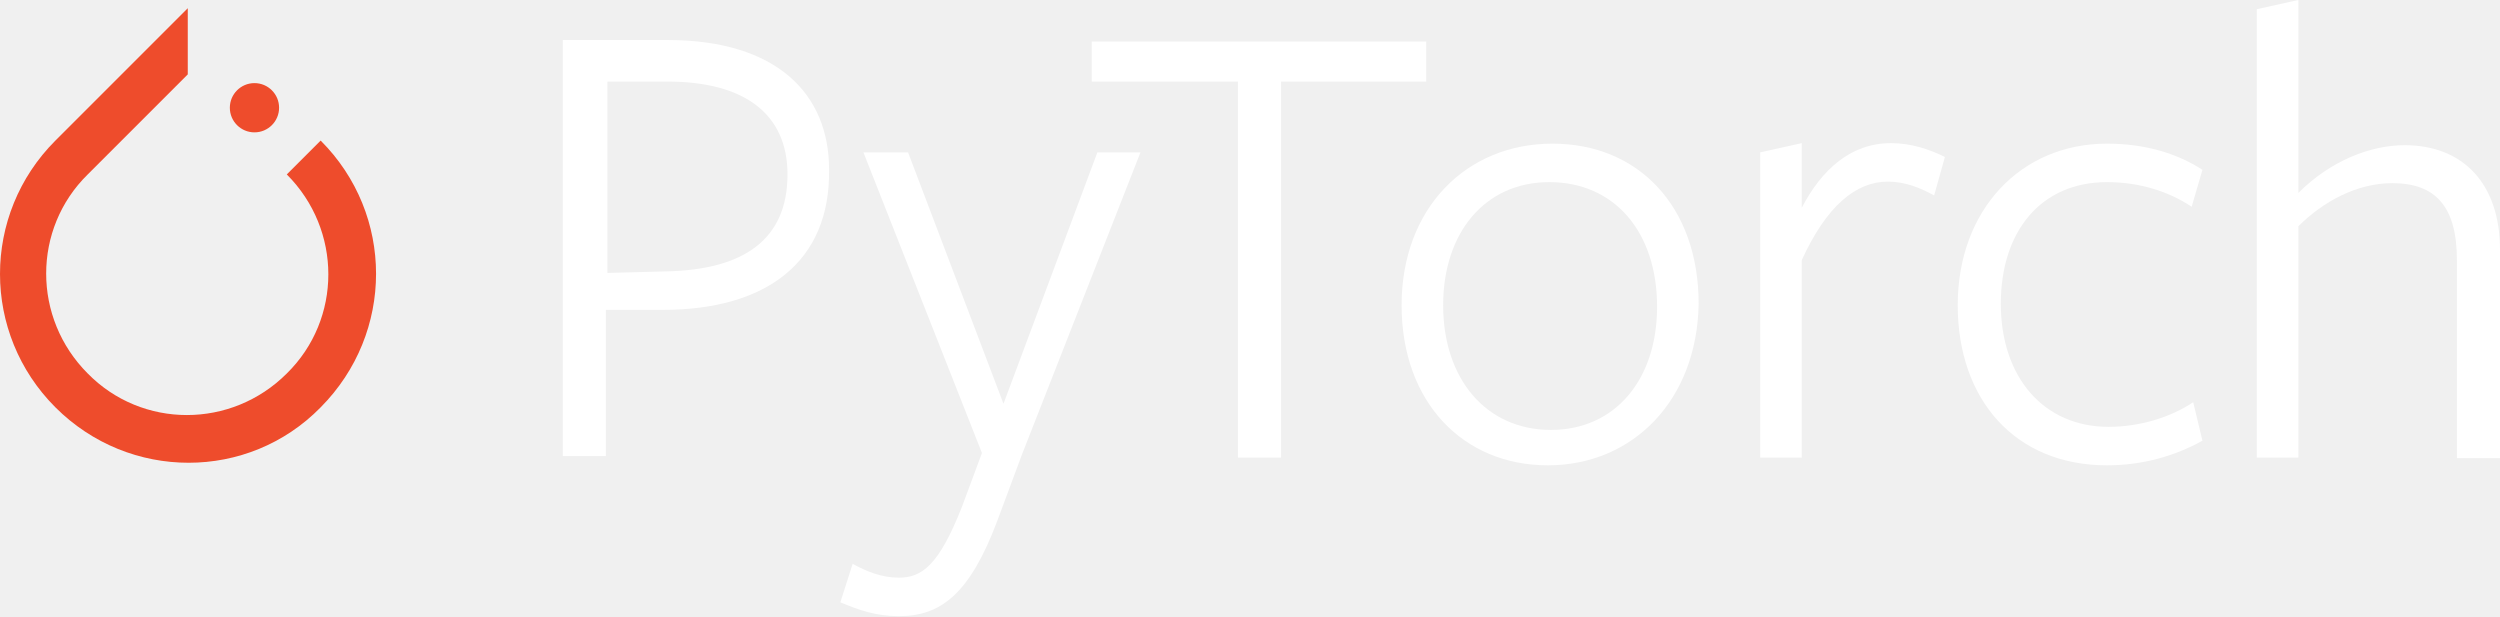
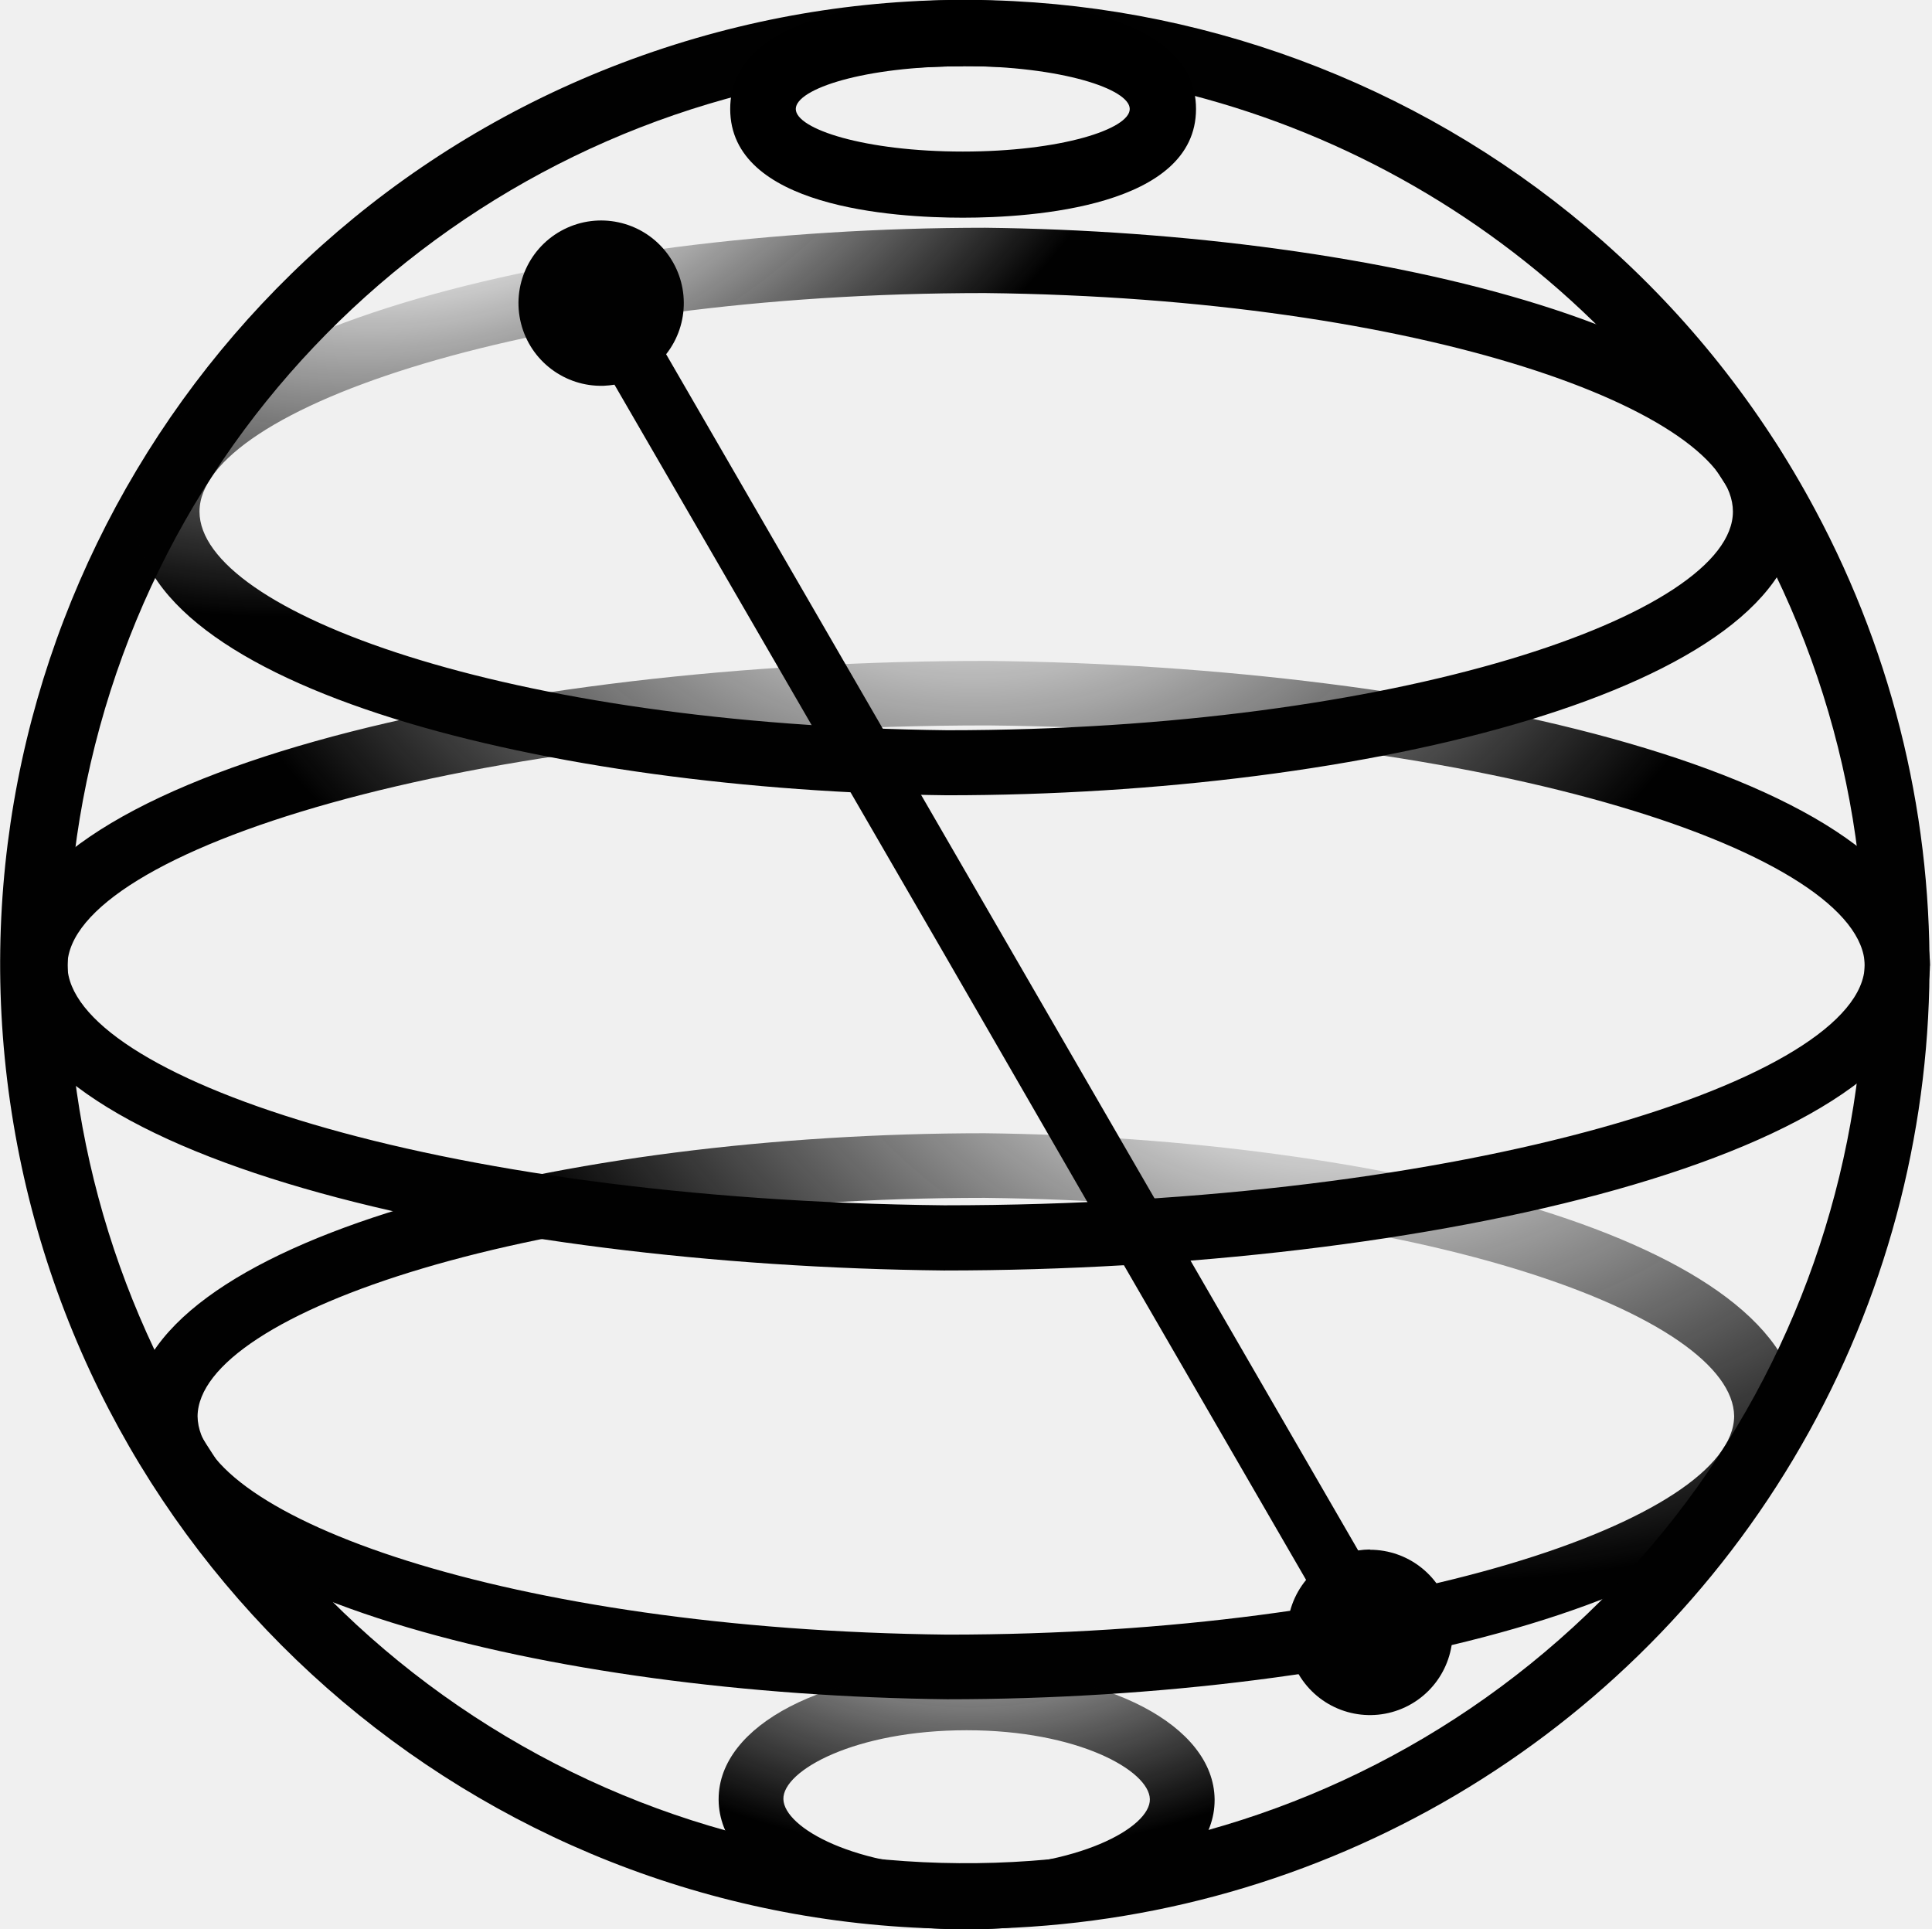
- <svg xmlns="http://www.w3.org/2000/svg" version="1.1" id="Layer_1" x="0px" y="0px" viewBox="0.6 539.9 487.3 120.2" enable-background="new 0.6 539.9 487.3 120.2" xml:space="preserve">
-   <g>
-     <path fill="#EE4C2C" d="M63.1,567.3l-6.6,6.6c10.8,10.8,10.8,28.2,0,38.8c-10.8,10.8-28.2,10.8-38.8,0c-10.8-10.8-10.8-28.2,0-38.8   l0,0l17.1-17.1l2.4-2.4l0,0v-12.9l-25.8,25.8c-14.4,14.4-14.4,37.6,0,52s37.6,14.4,51.7,0C77.5,604.8,77.5,581.7,63.1,567.3z" />
-     <circle fill="#EE4C2C" cx="50.2" cy="560.9" r="4.8" />
-   </g>
-   <g>
-     <g>
-       <path fill="#FFFFFF" d="M129.8,600.3h-11.1v28.5h-8.4v-81.1c0,0,19.2,0,20.4,0c21.3,0,31.5,10.5,31.5,25.2    C162.5,591,149.9,600.3,129.8,600.3z M130.7,555.8c-0.9,0-11.7,0-11.7,0v37.3l11.4-0.3c15.3-0.3,23.7-6.3,23.7-18.9    C154.1,562.1,145.7,555.8,130.7,555.8z" />
-       <path fill="#FFFFFF" d="M199.8,628.5l-4.8,12.9c-5.4,14.4-11.1,18.6-19.2,18.6c-4.5,0-7.8-1.2-11.4-2.7l2.4-7.5    c2.7,1.5,5.7,2.7,9,2.7c4.5,0,7.8-2.4,12.3-13.8l3.9-10.5l-23.1-58.6h8.7l18.6,49l18.3-49h8.4L199.8,628.5z" />
-       <path fill="#FFFFFF" d="M250.3,555.8v73.3h-8.4v-73.3h-28.5V548h65.2v7.8C278.5,555.8,250.3,555.8,250.3,555.8z" />
-       <path fill="#FFFFFF" d="M302.3,630.6c-16.5,0-28.5-12.3-28.5-31.2c0-18.9,12.6-31.5,29.4-31.5s28.5,12.3,28.5,31.2    C331.4,618,318.8,630.6,302.3,630.6z M302.6,575.4c-12.6,0-20.7,9.9-20.7,24c0,14.4,8.4,24.3,21,24.3s20.7-9.9,20.7-24    C323.6,585,315.2,575.4,302.6,575.4z" />
-       <path fill="#FFFFFF" d="M351.8,629.1h-8.1v-59.5l8.1-1.8v12.6c3.9-7.5,9.6-12.6,17.4-12.6c3.9,0,7.5,1.2,10.5,2.7l-2.1,7.5    c-2.7-1.5-5.7-2.7-9-2.7c-6.3,0-12,4.8-16.8,15.3V629.1L351.8,629.1z" />
-       <path fill="#FFFFFF" d="M411.3,630.6c-18,0-29.1-12.9-29.1-31.2c0-18.6,12.3-31.5,29.1-31.5c7.2,0,13.5,1.8,18.6,5.1l-2.1,7.2    c-4.5-3-10.2-4.8-16.5-4.8c-12.9,0-20.7,9.6-20.7,23.7c0,14.4,8.4,24,21,24c6,0,12-1.8,16.5-4.8l1.8,7.5    C424.5,628.8,418.2,630.6,411.3,630.6z" />
-       <path fill="#FFFFFF" d="M479.5,629.1v-38.5c0-10.5-4.2-15-12.6-15c-6.9,0-13.5,3.6-18.3,8.4v45.1h-8.1v-87.4l8.1-1.8    c0,0,0,37.3,0,37.6c6.3-6.3,14.1-9.3,20.7-9.3c11.4,0,18.6,7.5,18.6,20.4v40.6H479.5z" />
-     </g>
-   </g>
+ <svg xmlns="http://www.w3.org/2000/svg" id="Layer_1" data-name="Layer 1" viewBox="0 0 140.23 139.99">
+   <defs>
+     <style>.cls-1{fill:url(#radial-gradient);}.cls-2{fill:#010101;}.cls-3{fill:url(#radial-gradient-2);}.cls-4{fill:url(#radial-gradient-3);}.cls-5{fill:url(#radial-gradient-4);}.cls-6{fill:url(#radial-gradient-5);}</style>
+     <radialGradient id="radial-gradient" cx="74.23" cy="70.77" r="64.97" gradientTransform="matrix(0.96, 0.21, -0.14, 0.63, 32.16, 11.47)" gradientUnits="userSpaceOnUse">
+       <stop offset="0.16" stop-color="#010101" stop-opacity="0" />
+       <stop offset="1" stop-color="#010101" />
+     </radialGradient>
+     <radialGradient id="radial-gradient-2" cx="50.72" cy="161.72" r="35.02" gradientTransform="translate(20.74 16.4) scale(0.98 0.6)" gradientUnits="userSpaceOnUse">
+       <stop offset="0" stop-color="#010101" stop-opacity="0" />
+       <stop offset="1" stop-color="#010101" />
+     </radialGradient>
+     <radialGradient id="radial-gradient-3" cx="51.17" cy="29.48" r="60.28" gradientTransform="matrix(0.98, 0, 0, 0.75, 20.63, 9.47)" gradientUnits="userSpaceOnUse">
+       <stop offset="0.2" stop-color="#010101" stop-opacity="0" />
+       <stop offset="1" stop-color="#010101" />
+     </radialGradient>
+     <radialGradient id="radial-gradient-4" cx="13.77" cy="-0.79" r="40.68" gradientTransform="matrix(0.4, 0.89, -1.26, 0.57, 27.65, -10.03)" gradientUnits="userSpaceOnUse">
+       <stop offset="0.36" stop-color="#010101" stop-opacity="0" />
+       <stop offset="1" stop-color="#010101" />
+     </radialGradient>
+     <radialGradient id="radial-gradient-5" cx="-401.66" cy="-1203.76" r="1068.94" gradientTransform="translate(20.74 2.56) scale(0.98)" gradientUnits="userSpaceOnUse">
+       <stop offset="0" stop-color="#010101" stop-opacity="0" />
+       <stop offset="0.37" stop-color="#010101" />
+     </radialGradient>
+   </defs>
+   <path class="cls-1" d="M130.6,102.79v0h0c-.12-12.91-30.52-20.22-59.14-20.54-30.35,0-61.75,7.68-61.85,20.54h0s0,0,0,0,0,0,0,0h0c.12,12.92,30.52,20.22,59.14,20.54,30.35,0,61.75-7.68,61.85-20.54h0ZM68.75,118.64c-32-.36-54.33-8.63-54.41-15.85.08-7.49,24.49-15.85,57.12-15.85,32,.36,54.33,8.63,54.41,15.85C125.79,110.28,101.38,118.64,68.75,118.64Z" />
+   <path class="cls-2" d="M70.24,140A70,70,0,1,1,131.75,37h0A69.95,69.95,0,0,1,70.24,140ZM70,4.81a65.21,65.21,0,1,0,57.59,34.38h0A65.29,65.29,0,0,0,70,4.81Z" />
+   <path class="cls-3" d="M88.16,130.58v0h0c-.07-5.35-7.8-9.39-18-9.39s-18,4-18,9.39h0v.07h0c.06,5.35,7.8,9.39,18,9.39s18-4,18-9.39h0Zm-18,5c-8.08,0-13.25-2.92-13.3-5s5.22-5,13.3-5,13.25,2.93,13.3,5S78.2,135.54,70.12,135.54Z" />
+   <path class="cls-4" d="M140.09,70.06v0h0c-.19-13.85-35.32-21.75-68.35-22.09C36.69,47.92.36,56.22.16,70h0s0,0,0,.06a.43.43,0,0,0,0,.05h0C.35,84,35.48,91.87,68.51,92.21c35,0,71.37-8.3,71.57-22.09h0ZM68.54,87.48C31.12,87.09,5,78,4.89,70.07,5,61.84,33.56,52.65,71.71,52.65c37.42.39,63.52,9.48,63.64,17.41C135.23,78.29,106.68,87.48,68.54,87.48Z" />
+   <path class="cls-5" d="M71.51,16.53c-30.36,0-61.77,7.71-61.77,20.59s30.39,20.28,59,20.6c30.35,0,61.76-7.71,61.76-20.6S100.12,16.85,71.51,16.53ZM68.77,53c-32-.36-54.29-8.65-54.29-15.87,0-7.48,24.39-15.86,57-15.86,32,.35,54.3,8.65,54.3,15.86C125.78,44.61,101.39,53,68.77,53Z" />
+   <path d="M69.89,0C64.8,0,53,.79,53,7.91S64.8,15.8,69.89,15.8,86.81,15,86.81,7.91,75,0,69.89,0Zm0,4.79C77,4.81,82,6.45,82,7.91S77,11,69.89,11,57.76,9.37,57.76,7.91,62.74,4.81,69.89,4.81Z" />
+   <path class="cls-6" d="M99.44,112.46a6,6,0,0,0-.86.07h0L72.3,67.1h0L48.35,25.71A6,6,0,1,0,43.81,28a6.82,6.82,0,0,0,.79-.08L68.55,69.27h0L79.36,88h0l15.44,26.67a6,6,0,1,0,4.63-2.19Z" />
</svg>
